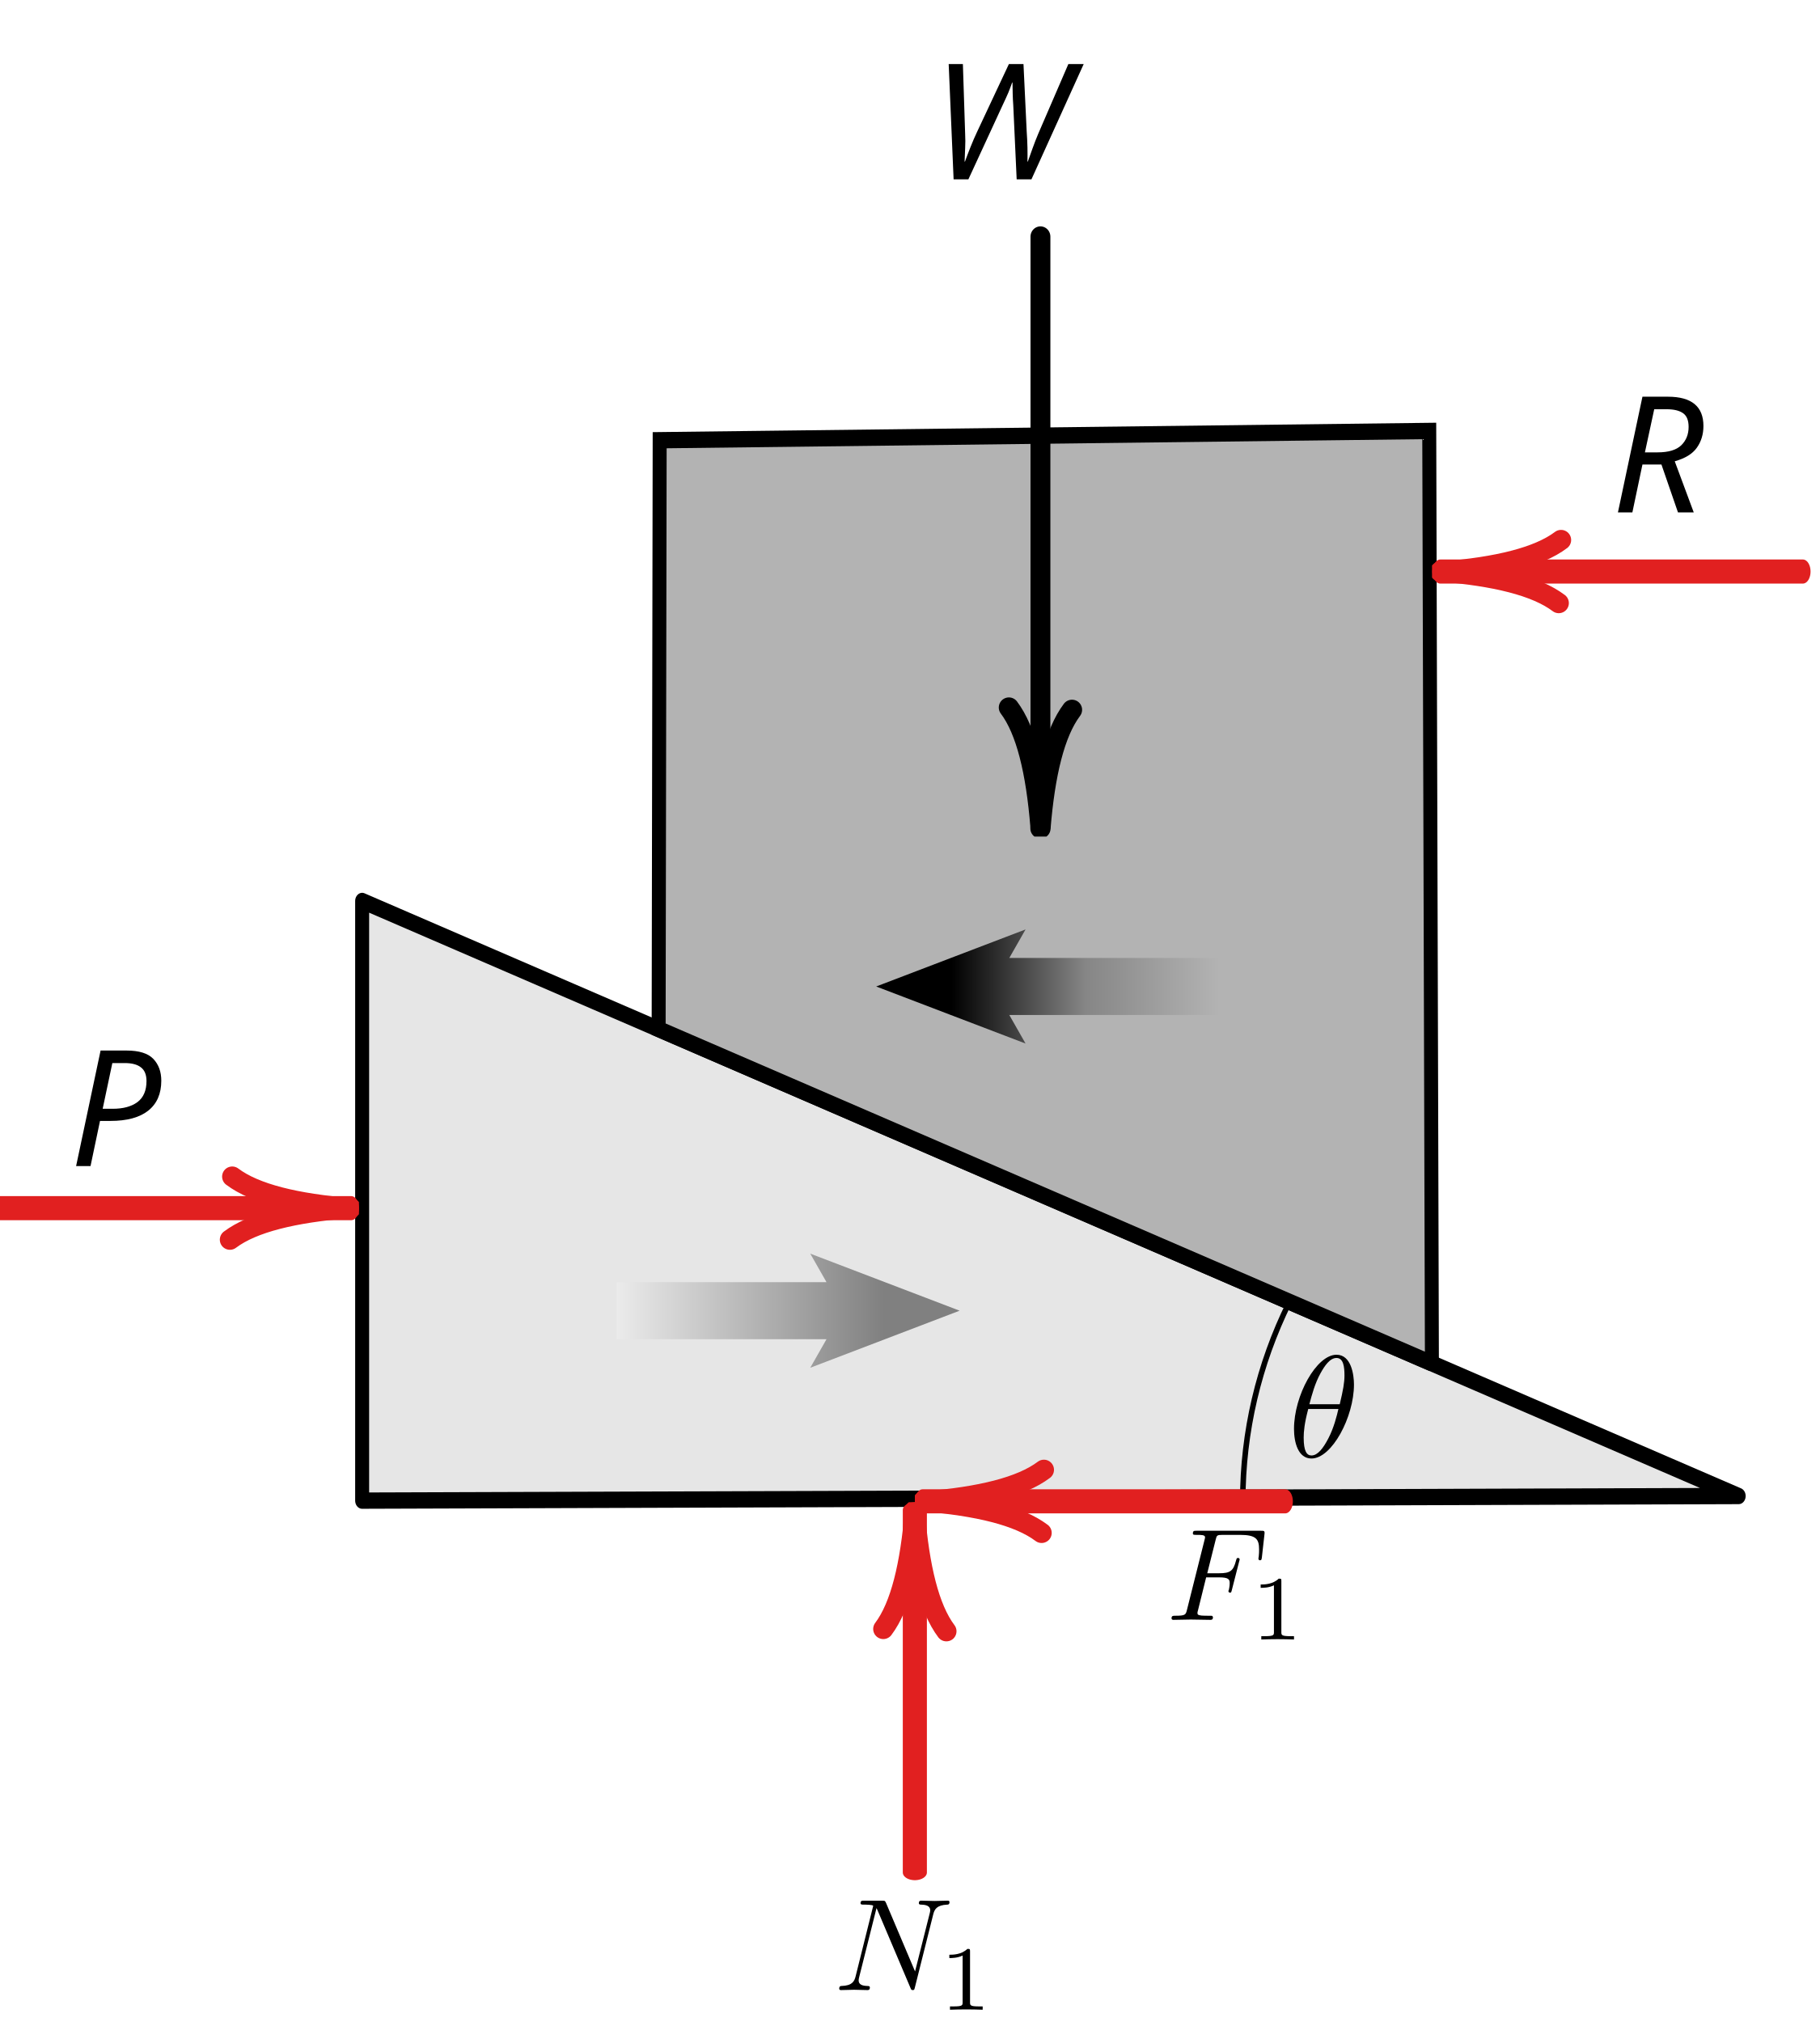
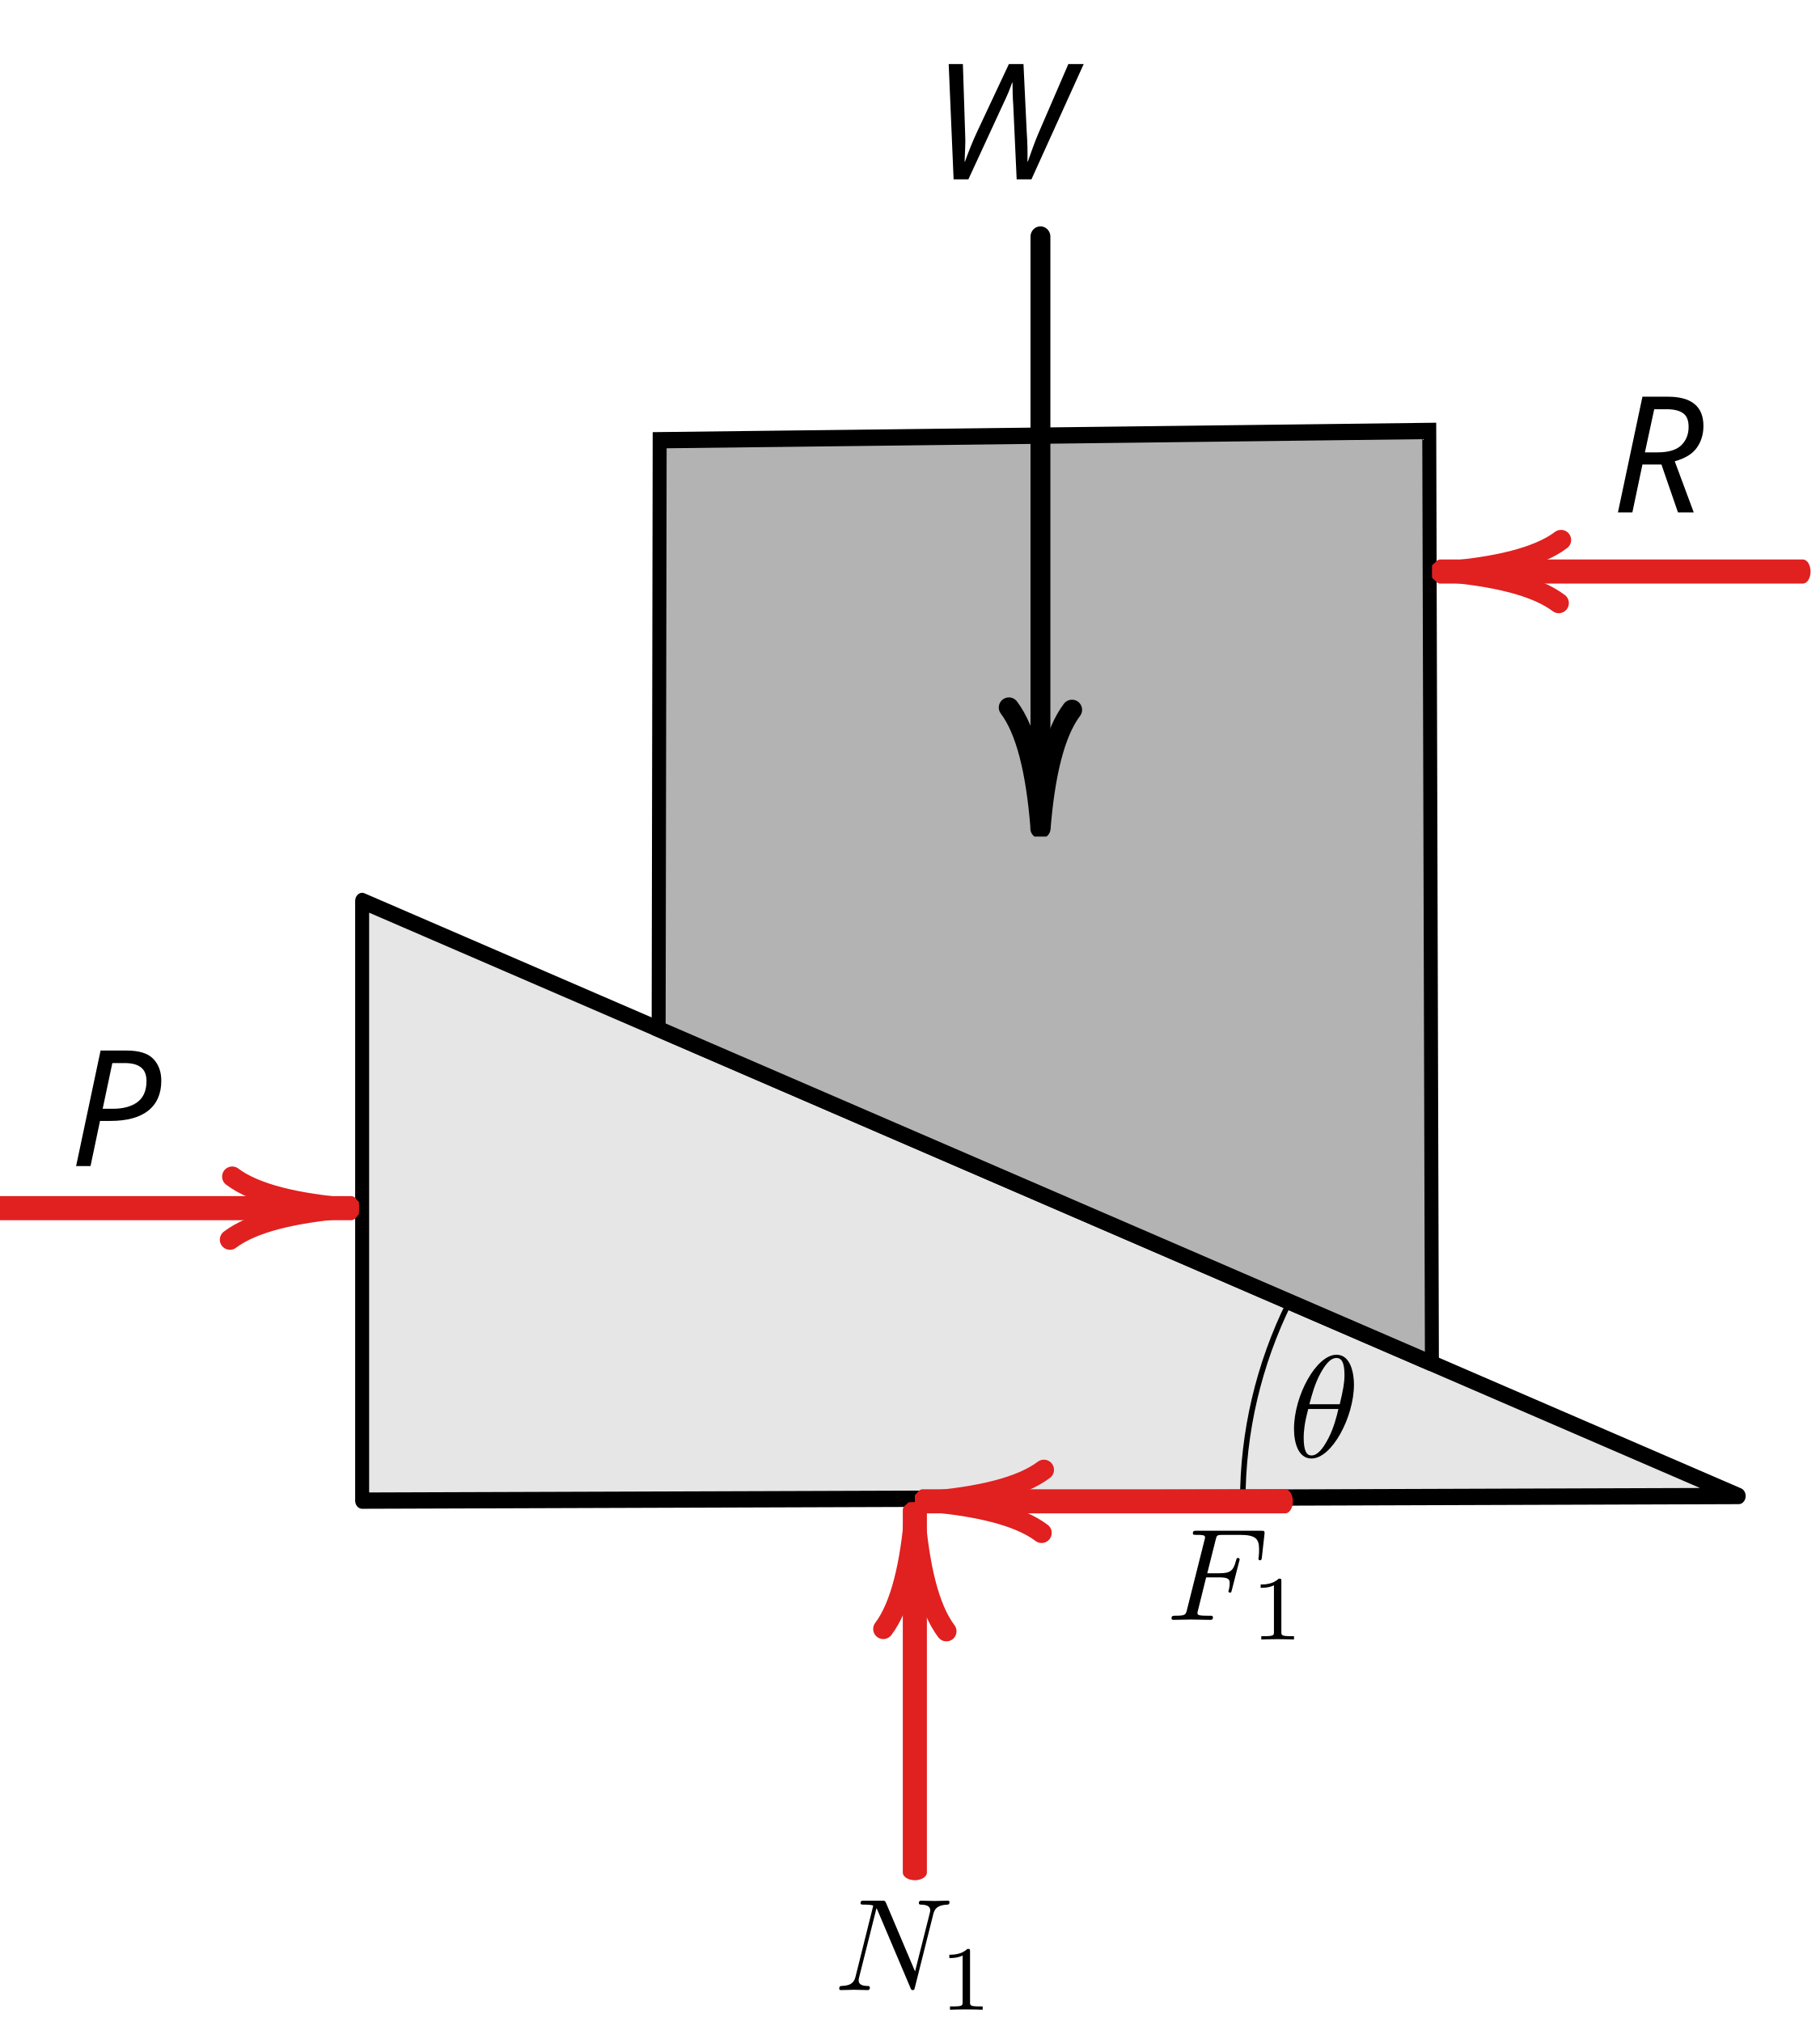
<svg xmlns="http://www.w3.org/2000/svg" width="100%" height="100%" viewBox="0 0 180 200" version="1.1" xml:space="preserve" style="fill-rule:evenodd;clip-rule:evenodd;stroke-linecap:round;stroke-linejoin:round;stroke-miterlimit:1.5;">
  <g transform="matrix(1,0,0,1,-2342,0)">
    <g id="wedge-example-fbd-1" transform="matrix(0.6,0,0,1,2223.8,-116)">
      <rect x="197" y="116" width="300" height="200" style="fill:none;" />
      <clipPath id="_clip1">
        <rect x="197" y="116" width="300" height="200" />
      </clipPath>
      <g clip-path="url(#_clip1)">
        <g transform="matrix(1.66667,0,0,1,-213,0)">
          <g transform="matrix(0.845588,0,0,0.845588,54.3529,36.1218)">
            <g transform="matrix(0.463977,0,0,0.541667,223.53,-90.2083)">
              <path d="M98,665L98,535.5L445,664L98,665Z" style="fill:rgb(230,230,230);stroke:black;stroke-width:3.52px;" />
            </g>
            <g transform="matrix(0.463977,0,0,0.541667,223.53,-90.2083)">
              <path d="M173,436L172.743,563.179L367.672,635.364L367,434L173,436Z" style="fill:rgb(179,179,179);stroke:black;stroke-width:3.52px;stroke-linejoin:miter;" />
            </g>
            <g transform="matrix(3.22222,0,0,3.04794,-378.778,-263.39)">
              <path d="M234.688,167.389C233.576,169.772 233,172.37 233,175L251,175L234.688,167.389Z" style="fill:none;stroke:black;stroke-width:0.2px;stroke-linejoin:miter;" />
            </g>
          </g>
          <g id="_1.5pt-Vector-Red" transform="matrix(7.59264e-16,12.3997,-1,6.12323e-17,498.4,-4524.3)">
            <rect x="376" y="144" width="4.9" height="11" style="fill:none;" />
            <clipPath id="_clip2">
              <rect x="376" y="144" width="4.9" height="11" />
            </clipPath>
            <g clip-path="url(#_clip2)">
              <g transform="matrix(0.080647,0,-5.11374e-33,1.29268,348.173,-63.7317)">
                <g transform="matrix(1,0,0,0.773585,2,26.8679)">
                  <path d="M403,178.5C397.599,178.061 393.529,177.085 391.268,175.38" style="fill:none;stroke:black;stroke-width:2px;" />
                </g>
                <g transform="matrix(1,0,0,-0.773585,1.77402,303.038)">
                  <path d="M403,178.5C397.599,178.061 393.529,177.085 391.268,175.38" style="fill:none;stroke:black;stroke-width:2px;" />
                </g>
              </g>
              <g transform="matrix(0.0200387,-9.85944e-18,1.23875e-18,-0.24,373.75,177.82)">
                <path d="M118,118L351.818,118" style="fill:none;fill-rule:nonzero;stroke:black;stroke-width:8.19px;stroke-miterlimit:10;" />
              </g>
            </g>
          </g>
          <g id="_1.5pt-Vector-Red1" transform="matrix(7.65306,-1.97215e-31,5.23272e-32,1,-2633.55,86)">
            <rect x="376" y="144" width="4.9" height="11" style="fill:none;" />
            <clipPath id="_clip3">
              <rect x="376" y="144" width="4.9" height="11" />
            </clipPath>
            <g clip-path="url(#_clip3)">
              <g transform="matrix(0.130667,0,-8.28544e-33,1.29268,327.875,-63.7317)">
                <g transform="matrix(1,0,0,0.773585,2,26.8679)">
                  <path d="M403,178.5C397.599,178.061 393.529,177.085 391.268,175.38" style="fill:none;stroke:rgb(225,32,32);stroke-width:2px;" />
                </g>
                <g transform="matrix(1,0,0,-0.773585,1.77402,303.038)">
                  <path d="M403,178.5C397.599,178.061 393.529,177.085 391.268,175.38" style="fill:none;stroke:rgb(225,32,32);stroke-width:2px;" />
                </g>
              </g>
              <g transform="matrix(0.0200387,-9.85944e-18,1.23875e-18,-0.24,373.75,177.82)">
                <path d="M118,118L351.818,118" style="fill:none;fill-rule:nonzero;stroke:rgb(225,32,32);stroke-width:9.93px;stroke-miterlimit:10;" />
              </g>
            </g>
          </g>
          <g transform="matrix(1,0,0,1,358.922,251.089)">
            <g transform="matrix(1.20091,0,0,1.20091,14.9623,1.41979)">
              <g id="glyph0-1">
                            </g>
              <g transform="matrix(1,0,0,1,-0.422125,6.33248)">
                <g id="surface1">
                  <g>
                    <g id="glyph0-11">
                      <g id="surface11">
                        <g>
                          <g id="glyph0-12">
                            <path d="M5.438,-5.969C5.438,-6.766 5.219,-8.422 4,-8.422C2.344,-8.422 0.5,-5.063 0.5,-2.313C0.5,-1.188 0.844,0.125 1.938,0.125C3.625,0.125 5.438,-3.297 5.438,-5.969ZM1.766,-4.344C1.969,-5.109 2.219,-6.063 2.688,-6.906C3.016,-7.5 3.453,-8.156 4,-8.156C4.578,-8.156 4.656,-7.406 4.656,-6.719C4.656,-6.125 4.547,-5.516 4.266,-4.344L1.766,-4.344ZM4.156,-3.953C4.031,-3.406 3.781,-2.391 3.328,-1.531C2.906,-0.719 2.453,-0.125 1.938,-0.125C1.547,-0.125 1.297,-0.484 1.297,-1.594C1.297,-2.094 1.359,-2.781 1.672,-3.953L4.156,-3.953Z" style="fill-rule:nonzero;" />
                          </g>
                        </g>
                      </g>
                    </g>
                  </g>
                </g>
              </g>
            </g>
            <g transform="matrix(1.20091,0,0,1.20091,-121.664,-160.257)">
              <g transform="matrix(13.3333,0,0,13.3333,22.0365,117)">
                            </g>
              <text x="13px" y="117px" style="font-family:'CMUSerif-Italic', 'CMU Serif';font-weight:500;font-style:italic;font-size:13.333px;">P</text>
            </g>
            <g transform="matrix(1.19867,0,0,1.19867,-46.568,-219.418)">
              <g transform="matrix(13.3333,0,0,13.3333,34.7969,85.1507)">
                            </g>
              <text x="21.496px" y="85.151px" style="font-family:'CMUSerif-Italic', 'CMU Serif';font-weight:500;font-style:italic;font-size:13.333px;">W</text>
            </g>
          </g>
        </g>
        <g transform="matrix(1.16667,0,0,1,-39.5,-0.152595)">
          <g id="_1.5pt-Vector-Red2" transform="matrix(-10.9329,-9.3723e-16,1.7495e-16,-1,4569.38,322.184)">
            <rect x="376" y="144" width="4.9" height="11" style="fill:none;" />
            <clipPath id="_clip4">
              <rect x="376" y="144" width="4.9" height="11" />
            </clipPath>
            <g clip-path="url(#_clip4)">
              <g transform="matrix(0.130667,0,-8.28544e-33,1.29268,327.875,-63.7317)">
                <g transform="matrix(1,0,0,0.773585,2,26.8679)">
                  <path d="M403,178.5C397.599,178.061 393.529,177.085 391.268,175.38" style="fill:none;stroke:rgb(225,32,32);stroke-width:2px;" />
                </g>
                <g transform="matrix(1,0,0,-0.773585,1.77402,303.038)">
                  <path d="M403,178.5C397.599,178.061 393.529,177.085 391.268,175.38" style="fill:none;stroke:rgb(225,32,32);stroke-width:2px;" />
                </g>
              </g>
              <g transform="matrix(0.0200387,-9.85944e-18,1.23875e-18,-0.24,373.743,177.82)">
                <path d="M118,118L351.818,118" style="fill:none;fill-rule:nonzero;stroke:rgb(225,32,32);stroke-width:9.93px;stroke-miterlimit:10;" />
              </g>
            </g>
          </g>
          <g transform="matrix(1.71792,0,0,1.20255,393.439,64.4343)">
            <g transform="matrix(13.3333,0,0,13.3333,31.2096,85.1507)">
                        </g>
            <text x="21.496px" y="85.151px" style="font-family:'CMUSerif-Italic', 'CMU Serif';font-weight:500;font-style:italic;font-size:13.333px;">R</text>
          </g>
        </g>
        <g transform="matrix(1.66667,0,0,1,-215.066,0.0694063)">
          <g id="_1.5pt-Vector-Red3" transform="matrix(9.99201e-16,-7.65306,1,1.2837e-16,188.218,3179.57)">
            <rect x="376" y="144" width="4.9" height="11" style="fill:none;" />
            <clipPath id="_clip5">
              <rect x="376" y="144" width="4.9" height="11" />
            </clipPath>
            <g clip-path="url(#_clip5)">
              <g transform="matrix(0.130667,0,-8.28544e-33,1.29268,327.875,-63.7317)">
                <g transform="matrix(1,0,0,0.773585,2,26.8679)">
                  <path d="M403,178.5C397.599,178.061 393.529,177.085 391.268,175.38" style="fill:none;stroke:rgb(225,32,32);stroke-width:2px;" />
                </g>
                <g transform="matrix(1,0,0,-0.773585,1.77402,303.038)">
                  <path d="M403,178.5C397.599,178.061 393.529,177.085 391.268,175.38" style="fill:none;stroke:rgb(225,32,32);stroke-width:2px;" />
                </g>
              </g>
              <g transform="matrix(0.0200387,-9.85944e-18,1.23875e-18,-0.24,373.75,177.82)">
                <path d="M118,118L351.818,118" style="fill:none;fill-rule:nonzero;stroke:rgb(225,32,32);stroke-width:9.93px;stroke-miterlimit:10;" />
              </g>
            </g>
          </g>
          <g id="_1.5pt-Vector-Red4" transform="matrix(-7.65306,4.06644e-16,-5.53275e-17,-1,3252.77,413.931)">
            <rect x="376" y="144" width="4.9" height="11" style="fill:none;" />
            <clipPath id="_clip6">
              <rect x="376" y="144" width="4.9" height="11" />
            </clipPath>
            <g clip-path="url(#_clip6)">
              <g transform="matrix(0.130667,0,-8.28544e-33,1.29268,327.875,-63.7317)">
                <g transform="matrix(1,0,0,0.773585,2,26.8679)">
                  <path d="M403,178.5C397.599,178.061 393.529,177.085 391.268,175.38" style="fill:none;stroke:rgb(225,32,32);stroke-width:2px;" />
                </g>
                <g transform="matrix(1,0,0,-0.773585,1.77402,303.038)">
                  <path d="M403,178.5C397.599,178.061 393.529,177.085 391.268,175.38" style="fill:none;stroke:rgb(225,32,32);stroke-width:2px;" />
                </g>
              </g>
              <g transform="matrix(0.0200387,-9.85944e-18,1.23875e-18,-0.24,373.75,177.82)">
                <path d="M118,118L351.818,118" style="fill:none;fill-rule:nonzero;stroke:rgb(225,32,32);stroke-width:9.93px;stroke-miterlimit:10;" />
              </g>
            </g>
          </g>
        </g>
        <g transform="matrix(1,0,0,1,-84.3057,127.651)">
          <g id="glyph-0-1" transform="matrix(1.66667,0,0,1,418.806,185.192)">
            <g>
              <path d="M9.797,-7.484C9.922,-8 10.156,-8.406 11.188,-8.453C11.25,-8.453 11.406,-8.453 11.406,-8.703C11.406,-8.719 11.406,-8.844 11.25,-8.844C10.813,-8.844 10.359,-8.813 9.938,-8.813C9.5,-8.813 9.047,-8.844 8.609,-8.844C8.531,-8.844 8.375,-8.844 8.375,-8.594C8.375,-8.453 8.516,-8.453 8.609,-8.453C9.359,-8.438 9.5,-8.156 9.5,-7.875C9.5,-7.844 9.469,-7.641 9.453,-7.609L8,-1.844L5.141,-8.594C5.031,-8.828 5.031,-8.844 4.734,-8.844L2.984,-8.844C2.734,-8.844 2.609,-8.844 2.609,-8.594C2.609,-8.453 2.734,-8.453 2.984,-8.453C3.047,-8.453 3.859,-8.453 3.859,-8.328L2.125,-1.375C2,-0.859 1.781,-0.438 0.719,-0.406C0.641,-0.406 0.5,-0.391 0.5,-0.141C0.5,-0.047 0.563,0 0.672,0C1.094,0 1.547,-0.031 1.969,-0.031C2.406,-0.031 2.875,0 3.297,0C3.375,0 3.531,0 3.531,-0.266C3.531,-0.391 3.422,-0.406 3.281,-0.406C2.531,-0.422 2.422,-0.719 2.422,-0.969C2.422,-1.063 2.438,-1.125 2.469,-1.266L4.188,-8.109C4.234,-8.031 4.234,-8 4.297,-7.875L7.531,-0.25C7.609,-0.031 7.656,0 7.766,0C7.922,0 7.922,-0.031 7.984,-0.266L9.797,-7.484Z" style="fill-rule:nonzero;" />
            </g>
          </g>
          <g id="glyph-1-1" transform="matrix(1.66667,0,0,1,436.15,187.135)">
            <g>
              <path d="M3.031,-5.766C3.031,-6.016 3.016,-6.016 2.766,-6.016C2.188,-5.453 1.359,-5.438 0.984,-5.438L0.984,-5.109C1.203,-5.109 1.797,-5.109 2.297,-5.359L2.297,-0.75C2.297,-0.438 2.297,-0.328 1.391,-0.328L1.047,-0.328L1.047,0C1.219,-0.016 2.328,-0.031 2.672,-0.031C2.953,-0.031 4.094,-0.016 4.281,0L4.281,-0.328L3.938,-0.328C3.031,-0.328 3.031,-0.438 3.031,-0.75L3.031,-5.766Z" style="fill-rule:nonzero;" />
            </g>
          </g>
        </g>
        <g transform="matrix(1,0,0,1,-31.2576,91.046)">
          <g id="glyph-0-11" transform="matrix(1.66667,0,0,1,420.537,185.177)">
            <g>
              <path d="M3.922,-4.203L5.188,-4.203C6.156,-4.203 6.25,-4 6.25,-3.625C6.25,-3.531 6.25,-3.375 6.172,-2.984C6.141,-2.922 6.125,-2.875 6.125,-2.844C6.125,-2.75 6.203,-2.688 6.281,-2.688C6.406,-2.688 6.406,-2.734 6.469,-2.969L7.188,-5.781C7.234,-5.922 7.234,-5.953 7.234,-5.984C7.234,-6.016 7.203,-6.125 7.078,-6.125C6.938,-6.125 6.938,-6.063 6.875,-5.859C6.609,-4.844 6.313,-4.609 5.203,-4.609L4.031,-4.609L4.859,-7.906C4.969,-8.359 4.984,-8.406 5.563,-8.406L7.266,-8.406C8.859,-8.406 9.156,-7.984 9.156,-6.984C9.156,-6.688 9.156,-6.625 9.125,-6.281C9.094,-6.109 9.094,-6.094 9.094,-6.047C9.094,-5.984 9.125,-5.891 9.25,-5.891C9.391,-5.891 9.406,-5.969 9.438,-6.219L9.688,-8.453C9.734,-8.813 9.656,-8.813 9.344,-8.813L2.984,-8.813C2.734,-8.813 2.609,-8.813 2.609,-8.547C2.609,-8.406 2.719,-8.406 2.969,-8.406C3.453,-8.406 3.813,-8.406 3.813,-8.172C3.813,-8.125 3.813,-8.094 3.75,-7.859L2.031,-1.016C1.906,-0.5 1.875,-0.406 0.859,-0.406C0.641,-0.406 0.5,-0.406 0.5,-0.156C0.5,0 0.641,0 0.688,0C1.063,0 2.016,-0.031 2.391,-0.031C2.828,-0.031 3.906,0 4.328,0C4.438,0 4.594,0 4.594,-0.25C4.594,-0.344 4.516,-0.375 4.516,-0.391C4.484,-0.406 4.453,-0.406 4.156,-0.406C3.875,-0.406 3.813,-0.406 3.484,-0.422C3.109,-0.469 3.063,-0.516 3.063,-0.688C3.063,-0.719 3.063,-0.797 3.125,-0.984L3.922,-4.203Z" style="fill-rule:nonzero;" />
            </g>
          </g>
          <g id="glyph-1-11" transform="matrix(1.66667,0,0,1,434.419,187.119)">
            <g>
              <path d="M3.031,-5.766C3.031,-6.016 3.016,-6.016 2.766,-6.016C2.188,-5.453 1.359,-5.438 0.984,-5.438L0.984,-5.109C1.203,-5.109 1.797,-5.109 2.297,-5.359L2.297,-0.75C2.297,-0.438 2.297,-0.328 1.391,-0.328L1.047,-0.328L1.047,0C1.219,-0.016 2.328,-0.031 2.672,-0.031C2.953,-0.031 4.094,-0.016 4.281,0L4.281,-0.328L3.938,-0.328C3.031,-0.328 3.031,-0.438 3.031,-0.75L3.031,-5.766Z" style="fill-rule:nonzero;" />
            </g>
          </g>
        </g>
-         <g id="impending-motion-arrow" transform="matrix(1.41502,0,0,0.626072,-768.693,188.573)">
-           <path d="M754.306,95.663L754.306,86.649L778.738,86.649L776.845,82.142L794.246,91.156L776.845,100.171L778.738,95.663L754.306,95.663Z" style="fill:url(#_Linear7);" />
-         </g>
-         <g id="impending-motion-arrow1" transform="matrix(-1.41502,0,0,0.626072,1465.3,156.505)">
-           <path d="M754.306,95.663L754.306,86.649L778.738,86.649L776.845,82.142L794.246,91.156L776.845,100.171L778.738,95.663L754.306,95.663Z" style="fill:url(#_Linear8);" />
-         </g>
      </g>
    </g>
  </g>
-   <defs>
-     <linearGradient id="_Linear7" x1="0" y1="0" x2="1" y2="0" gradientUnits="userSpaceOnUse" gradientTransform="matrix(31.1269,0,0,3.90296,754.306,91.1561)">
-       <stop offset="0" style="stop-color:rgb(235,235,235);stop-opacity:1" />
-       <stop offset="1" style="stop-color:rgb(128,128,128);stop-opacity:1" />
-     </linearGradient>
-     <linearGradient id="_Linear8" x1="0" y1="0" x2="1" y2="0" gradientUnits="userSpaceOnUse" gradientTransform="matrix(31.1269,0,0,3.90296,754.306,91.1561)">
-       <stop offset="0" style="stop-color:rgb(179,179,179);stop-opacity:1" />
-       <stop offset="0.5" style="stop-color:rgb(134,134,134);stop-opacity:1" />
-       <stop offset="1" style="stop-color:black;stop-opacity:1" />
-     </linearGradient>
-   </defs>
</svg>
